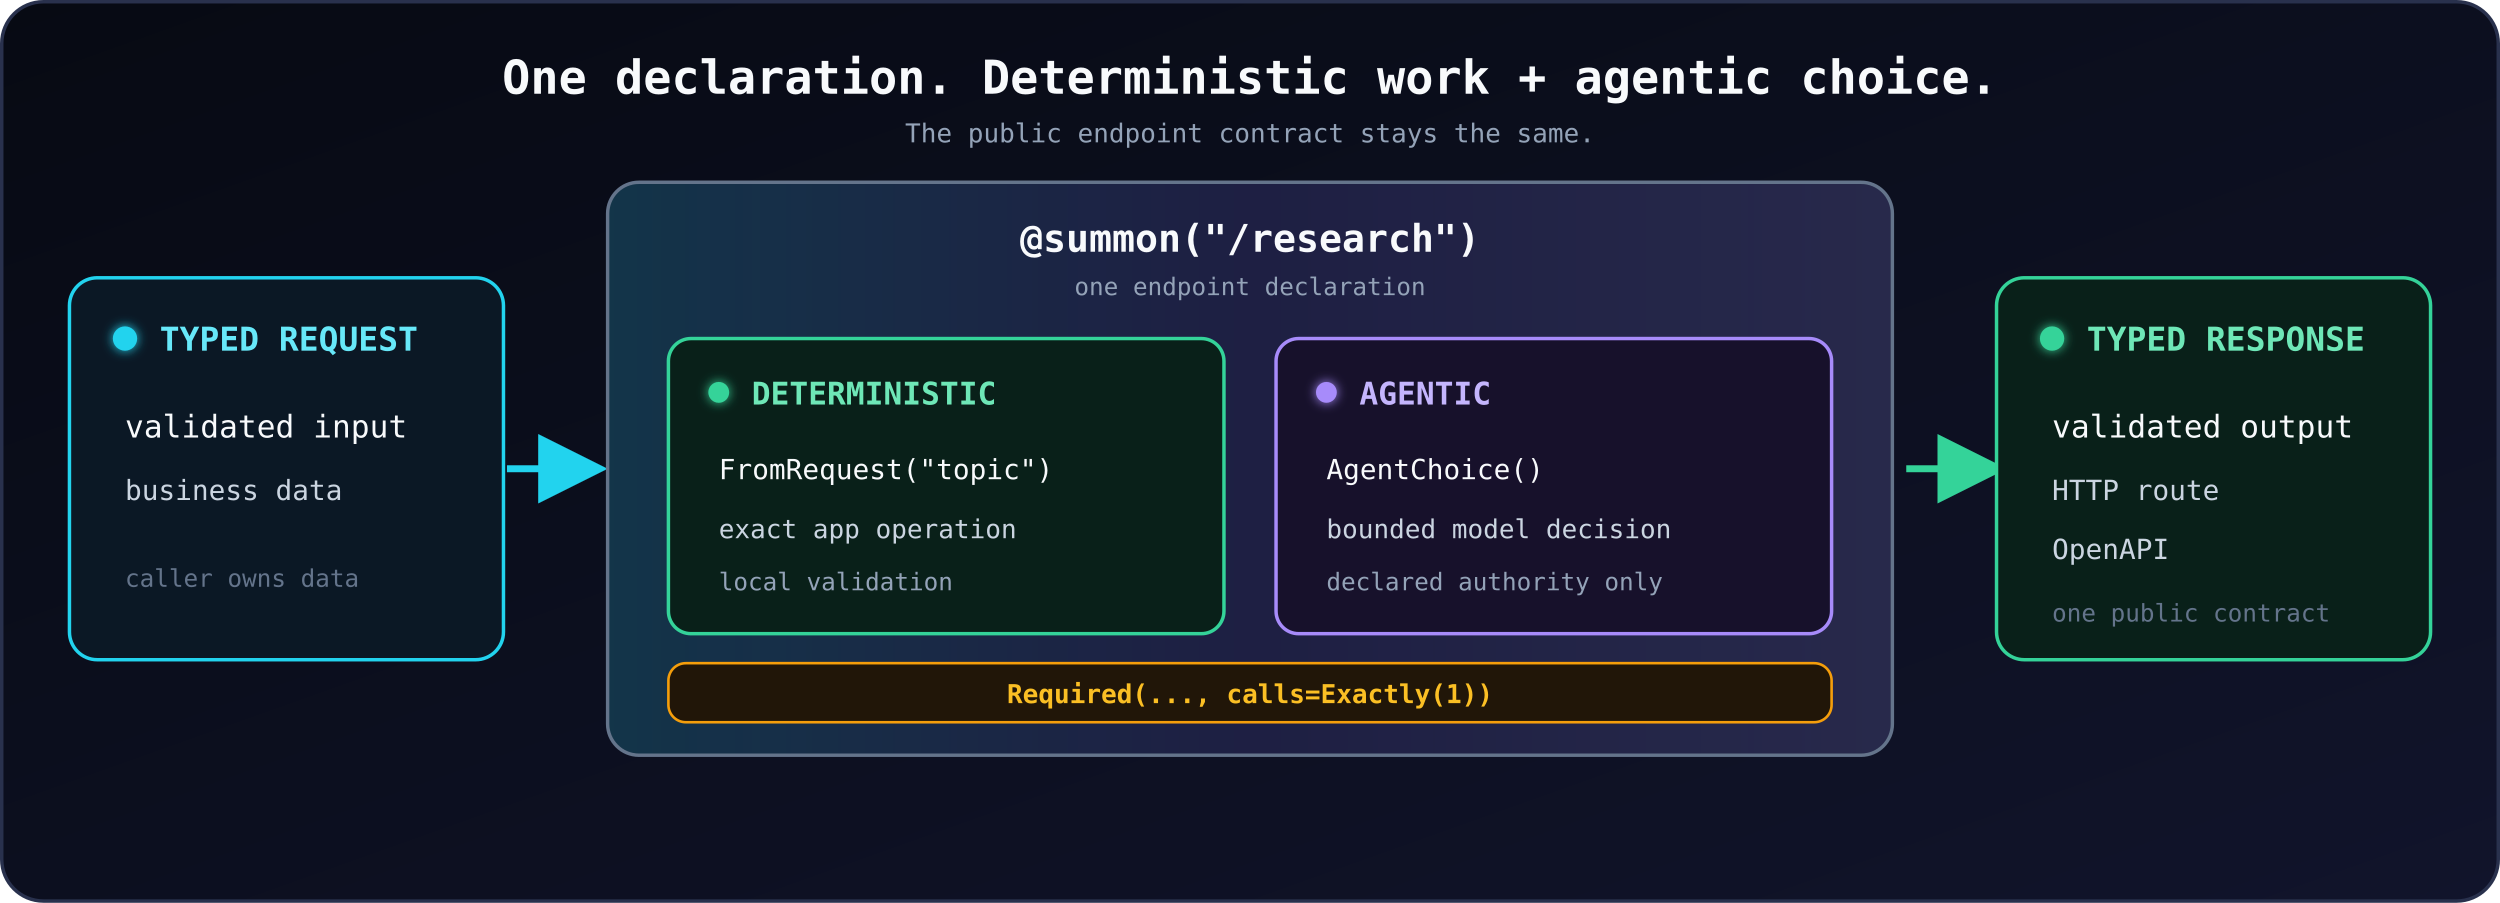
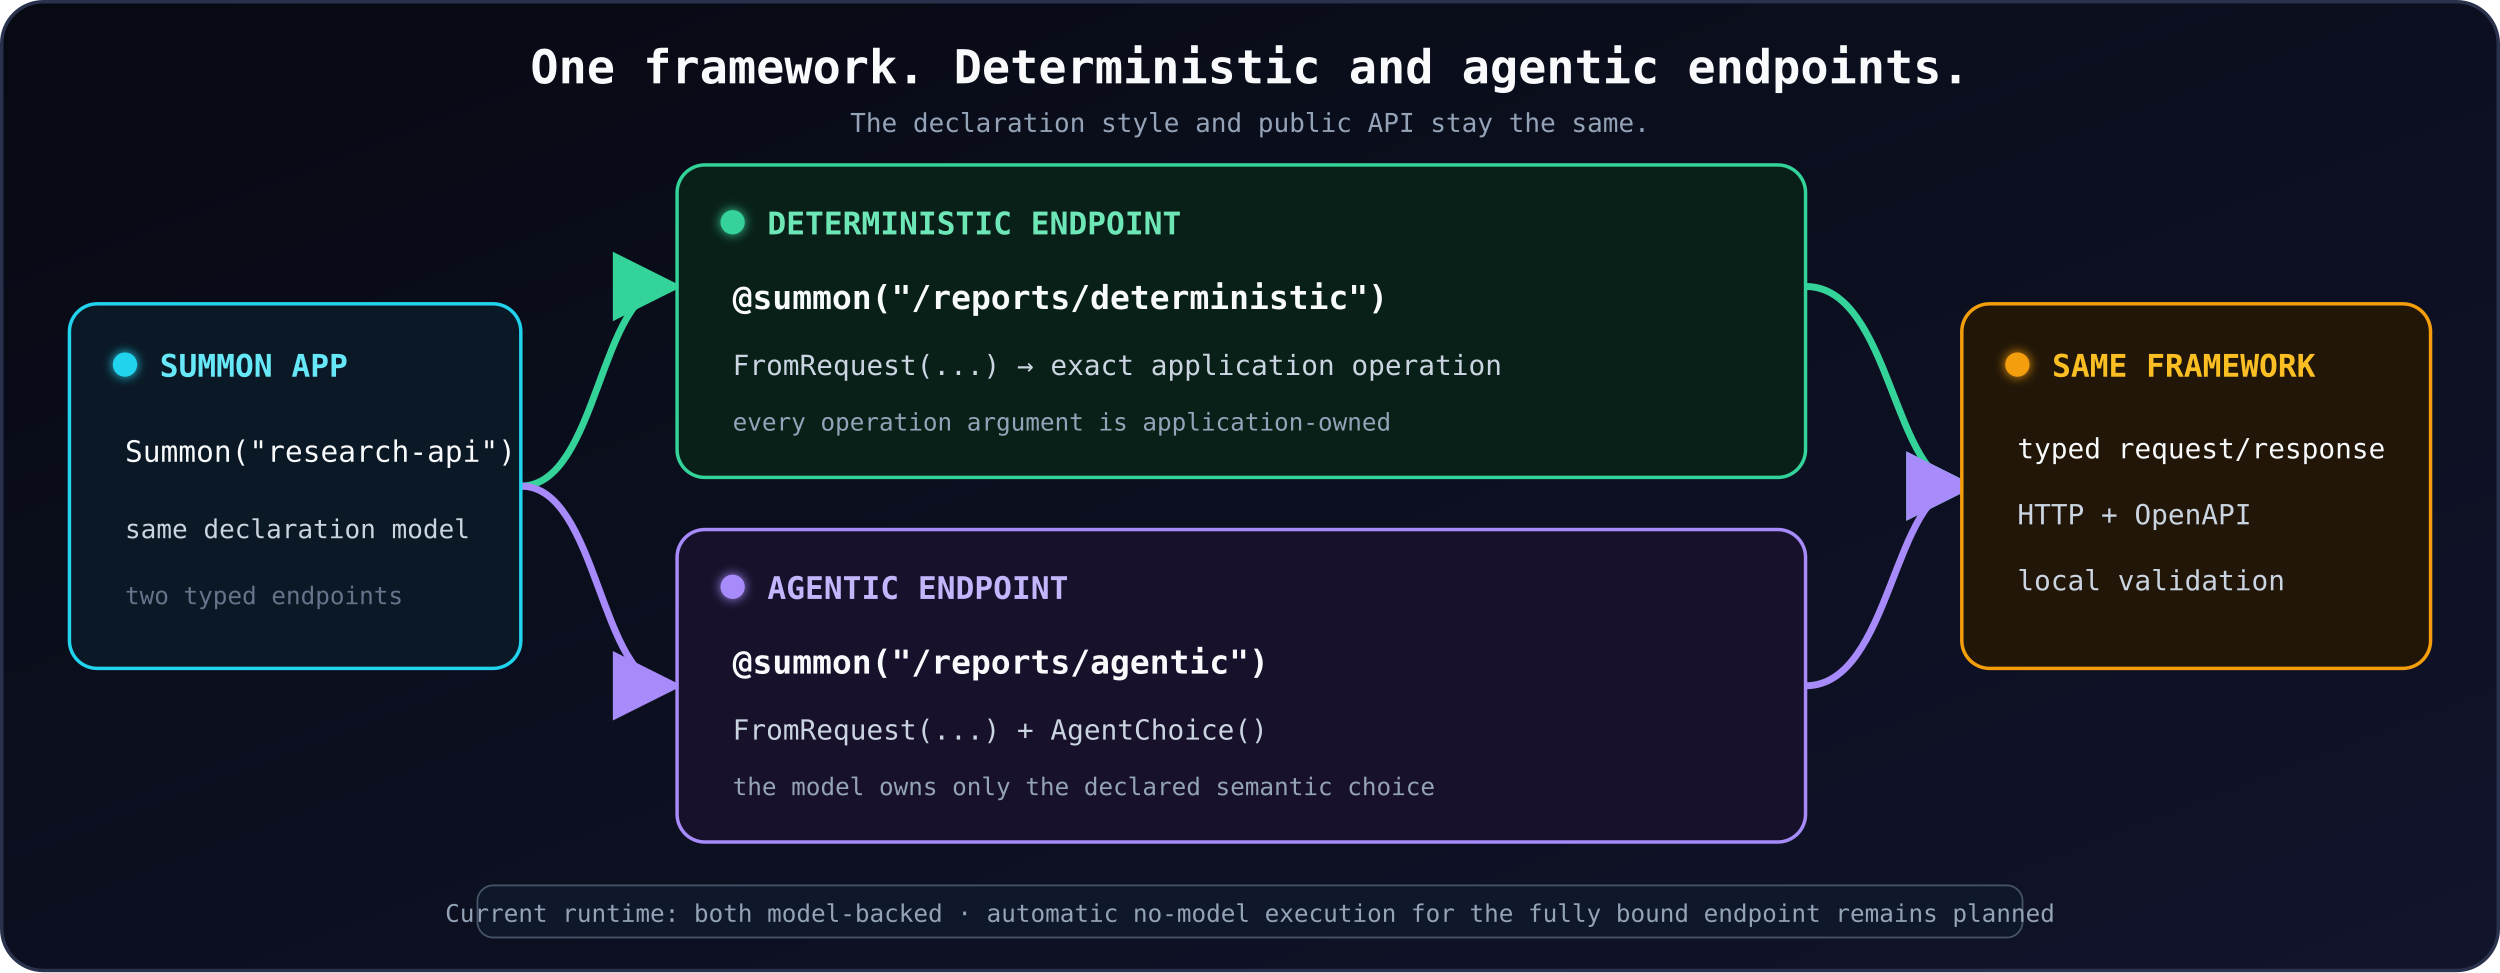
- <svg xmlns="http://www.w3.org/2000/svg" width="1440" height="520" viewBox="0 0 1440 520" role="img" aria-labelledby="title desc">
+ <svg xmlns="http://www.w3.org/2000/svg" width="1440" height="560" viewBox="0 0 1440 560" role="img" aria-labelledby="title desc">
  <defs>
    <linearGradient id="background" x1="0" y1="0" x2="1" y2="1">
      <stop offset="0" stop-color="#070a13" />
      <stop offset="1" stop-color="#11142b" />
-     </linearGradient>
-     <linearGradient id="declaration" x1="0" y1="0" x2="1" y2="0">
-       <stop offset="0" stop-color="#22d3ee" stop-opacity="0.16" />
-       <stop offset="0.5" stop-color="#8b5cf6" stop-opacity="0.12" />
-       <stop offset="1" stop-color="#a78bfa" stop-opacity="0.16" />
    </linearGradient>
    <filter id="glow" x="-80%" y="-80%" width="260%" height="260%">
      <feGaussianBlur stdDeviation="3" result="blur" />
      <feMerge>
        <feMergeNode in="blur" />
        <feMergeNode in="SourceGraphic" />
      </feMerge>
    </filter>
    <marker id="arrow-cyan" markerWidth="10" markerHeight="10" refX="8" refY="5" orient="auto">
      <path d="M0,0 L10,5 L0,10 Z" fill="#22d3ee" />
    </marker>
    <marker id="arrow-green" markerWidth="10" markerHeight="10" refX="8" refY="5" orient="auto">
      <path d="M0,0 L10,5 L0,10 Z" fill="#34d399" />
    </marker>
+     <marker id="arrow-violet" markerWidth="10" markerHeight="10" refX="8" refY="5" orient="auto">
+       <path d="M0,0 L10,5 L0,10 Z" fill="#a78bfa" />
+     </marker>
  </defs>
-   <rect x="1" y="1" width="1438" height="518" rx="24" fill="url(#background)" stroke="#29314d" stroke-width="2" />
-   <path d="M292 270 H342" fill="none" stroke="#22d3ee" stroke-width="4" marker-end="url(#arrow-cyan)" />
-   <path d="M1098 270 H1148" fill="none" stroke="#34d399" stroke-width="4" marker-end="url(#arrow-green)" />
-   <text x="720" y="54" text-anchor="middle" fill="#f8fafc" font-family="ui-monospace, SFMono-Regular, Menlo, Consolas, monospace" font-size="27" font-weight="700">One declaration. Deterministic work + agentic choice.</text>
-   <text x="720" y="82" text-anchor="middle" fill="#94a3b8" font-family="ui-monospace, SFMono-Regular, Menlo, Consolas, monospace" font-size="15">The public endpoint contract stays the same.</text>
+   <rect x="1" y="1" width="1438" height="558" rx="24" fill="url(#background)" stroke="#29314d" stroke-width="2" />
+   <path d="M300 280 C345 280 345 165 385 165" fill="none" stroke="#34d399" stroke-width="4" marker-end="url(#arrow-green)" />
+   <path d="M300 280 C345 280 345 395 385 395" fill="none" stroke="#a78bfa" stroke-width="4" marker-end="url(#arrow-violet)" />
+   <path d="M1040 165 C1090 165 1090 280 1130 280" fill="none" stroke="#34d399" stroke-width="4" marker-end="url(#arrow-green)" />
+   <path d="M1040 395 C1090 395 1090 280 1130 280" fill="none" stroke="#a78bfa" stroke-width="4" marker-end="url(#arrow-violet)" />
+   <text x="720" y="48" text-anchor="middle" fill="#f8fafc" font-family="ui-monospace, SFMono-Regular, Menlo, Consolas, monospace" font-size="27" font-weight="700">One framework. Deterministic and agentic endpoints.</text>
+   <text x="720" y="76" text-anchor="middle" fill="#94a3b8" font-family="ui-monospace, SFMono-Regular, Menlo, Consolas, monospace" font-size="15">The declaration style and public API stay the same.</text>
  <g>
-     <rect x="40" y="160" width="250" height="220" rx="16" fill="#0b1825" stroke="#22d3ee" stroke-width="2" />
-     <circle cx="72" cy="195" r="7" fill="#22d3ee" filter="url(#glow)" />
-     <text x="92" y="202" fill="#67e8f9" font-family="ui-monospace, SFMono-Regular, Menlo, Consolas, monospace" font-size="19" font-weight="700">TYPED REQUEST</text>
-     <text x="72" y="252" fill="#f8fafc" font-family="ui-monospace, SFMono-Regular, Menlo, Consolas, monospace" font-size="18">validated input</text>
-     <text x="72" y="288" fill="#cbd5e1" font-family="ui-monospace, SFMono-Regular, Menlo, Consolas, monospace" font-size="16">business data</text>
-     <text x="72" y="338" fill="#64748b" font-family="ui-monospace, SFMono-Regular, Menlo, Consolas, monospace" font-size="14">caller owns data</text>
+     <rect x="40" y="175" width="260" height="210" rx="16" fill="#0b1825" stroke="#22d3ee" stroke-width="2" />
+     <circle cx="72" cy="210" r="7" fill="#22d3ee" filter="url(#glow)" />
+     <text x="92" y="217" fill="#67e8f9" font-family="ui-monospace, SFMono-Regular, Menlo, Consolas, monospace" font-size="18" font-weight="700">SUMMON APP</text>
+     <text x="72" y="266" fill="#f8fafc" font-family="ui-monospace, SFMono-Regular, Menlo, Consolas, monospace" font-size="17">Summon("research-api")</text>
+     <text x="72" y="310" fill="#cbd5e1" font-family="ui-monospace, SFMono-Regular, Menlo, Consolas, monospace" font-size="15">same declaration model</text>
+     <text x="72" y="348" fill="#64748b" font-family="ui-monospace, SFMono-Regular, Menlo, Consolas, monospace" font-size="14">two typed endpoints</text>
  </g>
  <g>
-     <rect x="350" y="105" width="740" height="330" rx="18" fill="#0f172a" stroke="#64748b" stroke-width="2" />
-     <rect x="351" y="106" width="738" height="328" rx="17" fill="url(#declaration)" />
-     <text x="720" y="145" text-anchor="middle" fill="#f8fafc" font-family="ui-monospace, SFMono-Regular, Menlo, Consolas, monospace" font-size="22" font-weight="700">@summon("/research")</text>
-     <text x="720" y="170" text-anchor="middle" fill="#94a3b8" font-family="ui-monospace, SFMono-Regular, Menlo, Consolas, monospace" font-size="14">one endpoint declaration</text>
-     <rect x="385" y="195" width="320" height="170" rx="13" fill="#092019" stroke="#34d399" stroke-width="2" />
-     <circle cx="414" cy="226" r="6" fill="#34d399" filter="url(#glow)" />
-     <text x="433" y="233" fill="#6ee7b7" font-family="ui-monospace, SFMono-Regular, Menlo, Consolas, monospace" font-size="18" font-weight="700">DETERMINISTIC</text>
-     <text x="414" y="276" fill="#f8fafc" font-family="ui-monospace, SFMono-Regular, Menlo, Consolas, monospace" font-size="16">FromRequest("topic")</text>
-     <text x="414" y="310" fill="#cbd5e1" font-family="ui-monospace, SFMono-Regular, Menlo, Consolas, monospace" font-size="15">exact app operation</text>
-     <text x="414" y="340" fill="#94a3b8" font-family="ui-monospace, SFMono-Regular, Menlo, Consolas, monospace" font-size="14">local validation</text>
-     <rect x="735" y="195" width="320" height="170" rx="13" fill="#17112b" stroke="#a78bfa" stroke-width="2" />
-     <circle cx="764" cy="226" r="6" fill="#a78bfa" filter="url(#glow)" />
-     <text x="783" y="233" fill="#c4b5fd" font-family="ui-monospace, SFMono-Regular, Menlo, Consolas, monospace" font-size="18" font-weight="700">AGENTIC</text>
-     <text x="764" y="276" fill="#f8fafc" font-family="ui-monospace, SFMono-Regular, Menlo, Consolas, monospace" font-size="16">AgentChoice()</text>
-     <text x="764" y="310" fill="#cbd5e1" font-family="ui-monospace, SFMono-Regular, Menlo, Consolas, monospace" font-size="15">bounded model decision</text>
-     <text x="764" y="340" fill="#94a3b8" font-family="ui-monospace, SFMono-Regular, Menlo, Consolas, monospace" font-size="14">declared authority only</text>
-     <rect x="385" y="382" width="670" height="34" rx="10" fill="#211608" stroke="#f59e0b" stroke-width="1.5" />
-     <text x="720" y="405" text-anchor="middle" fill="#fbbf24" font-family="ui-monospace, SFMono-Regular, Menlo, Consolas, monospace" font-size="15" font-weight="700">Required(..., calls=Exactly(1))</text>
+     <rect x="390" y="95" width="650" height="180" rx="16" fill="#092019" stroke="#34d399" stroke-width="2" />
+     <circle cx="422" cy="128" r="7" fill="#34d399" filter="url(#glow)" />
+     <text x="442" y="135" fill="#6ee7b7" font-family="ui-monospace, SFMono-Regular, Menlo, Consolas, monospace" font-size="18" font-weight="700">DETERMINISTIC ENDPOINT</text>
+     <text x="422" y="178" fill="#f8fafc" font-family="ui-monospace, SFMono-Regular, Menlo, Consolas, monospace" font-size="19" font-weight="700">@summon("/reports/deterministic")</text>
+     <text x="422" y="216" fill="#cbd5e1" font-family="ui-monospace, SFMono-Regular, Menlo, Consolas, monospace" font-size="16">FromRequest(...)  →  exact application operation</text>
+     <text x="422" y="248" fill="#94a3b8" font-family="ui-monospace, SFMono-Regular, Menlo, Consolas, monospace" font-size="14">every operation argument is application-owned</text>
  </g>
  <g>
-     <rect x="1150" y="160" width="250" height="220" rx="16" fill="#092019" stroke="#34d399" stroke-width="2" />
-     <circle cx="1182" cy="195" r="7" fill="#34d399" filter="url(#glow)" />
-     <text x="1202" y="202" fill="#6ee7b7" font-family="ui-monospace, SFMono-Regular, Menlo, Consolas, monospace" font-size="19" font-weight="700">TYPED RESPONSE</text>
-     <text x="1182" y="252" fill="#f8fafc" font-family="ui-monospace, SFMono-Regular, Menlo, Consolas, monospace" font-size="18">validated output</text>
-     <text x="1182" y="288" fill="#cbd5e1" font-family="ui-monospace, SFMono-Regular, Menlo, Consolas, monospace" font-size="16">HTTP route</text>
-     <text x="1182" y="322" fill="#cbd5e1" font-family="ui-monospace, SFMono-Regular, Menlo, Consolas, monospace" font-size="16">OpenAPI</text>
-     <text x="1182" y="358" fill="#64748b" font-family="ui-monospace, SFMono-Regular, Menlo, Consolas, monospace" font-size="14">one public contract</text>
+     <rect x="390" y="305" width="650" height="180" rx="16" fill="#17112b" stroke="#a78bfa" stroke-width="2" />
+     <circle cx="422" cy="338" r="7" fill="#a78bfa" filter="url(#glow)" />
+     <text x="442" y="345" fill="#c4b5fd" font-family="ui-monospace, SFMono-Regular, Menlo, Consolas, monospace" font-size="18" font-weight="700">AGENTIC ENDPOINT</text>
+     <text x="422" y="388" fill="#f8fafc" font-family="ui-monospace, SFMono-Regular, Menlo, Consolas, monospace" font-size="19" font-weight="700">@summon("/reports/agentic")</text>
+     <text x="422" y="426" fill="#cbd5e1" font-family="ui-monospace, SFMono-Regular, Menlo, Consolas, monospace" font-size="16">FromRequest(...)  +  AgentChoice()</text>
+     <text x="422" y="458" fill="#94a3b8" font-family="ui-monospace, SFMono-Regular, Menlo, Consolas, monospace" font-size="14">the model owns only the declared semantic choice</text>
  </g>
+   <g>
+     <rect x="1130" y="175" width="270" height="210" rx="16" fill="#211608" stroke="#f59e0b" stroke-width="2" />
+     <circle cx="1162" cy="210" r="7" fill="#f59e0b" filter="url(#glow)" />
+     <text x="1182" y="217" fill="#fbbf24" font-family="ui-monospace, SFMono-Regular, Menlo, Consolas, monospace" font-size="18" font-weight="700">SAME FRAMEWORK</text>
+     <text x="1162" y="264" fill="#f8fafc" font-family="ui-monospace, SFMono-Regular, Menlo, Consolas, monospace" font-size="16">typed request/response</text>
+     <text x="1162" y="302" fill="#cbd5e1" font-family="ui-monospace, SFMono-Regular, Menlo, Consolas, monospace" font-size="16">HTTP + OpenAPI</text>
+     <text x="1162" y="340" fill="#cbd5e1" font-family="ui-monospace, SFMono-Regular, Menlo, Consolas, monospace" font-size="16">local validation</text>
+   </g>
+   <rect x="275" y="510" width="890" height="30" rx="9" fill="#0f172a" stroke="#475569" stroke-width="1" />
+   <text x="720" y="531" text-anchor="middle" fill="#94a3b8" font-family="ui-monospace, SFMono-Regular, Menlo, Consolas, monospace" font-size="14">Current runtime: both model-backed  ·  automatic no-model execution for the fully bound endpoint remains planned</text>
</svg>
